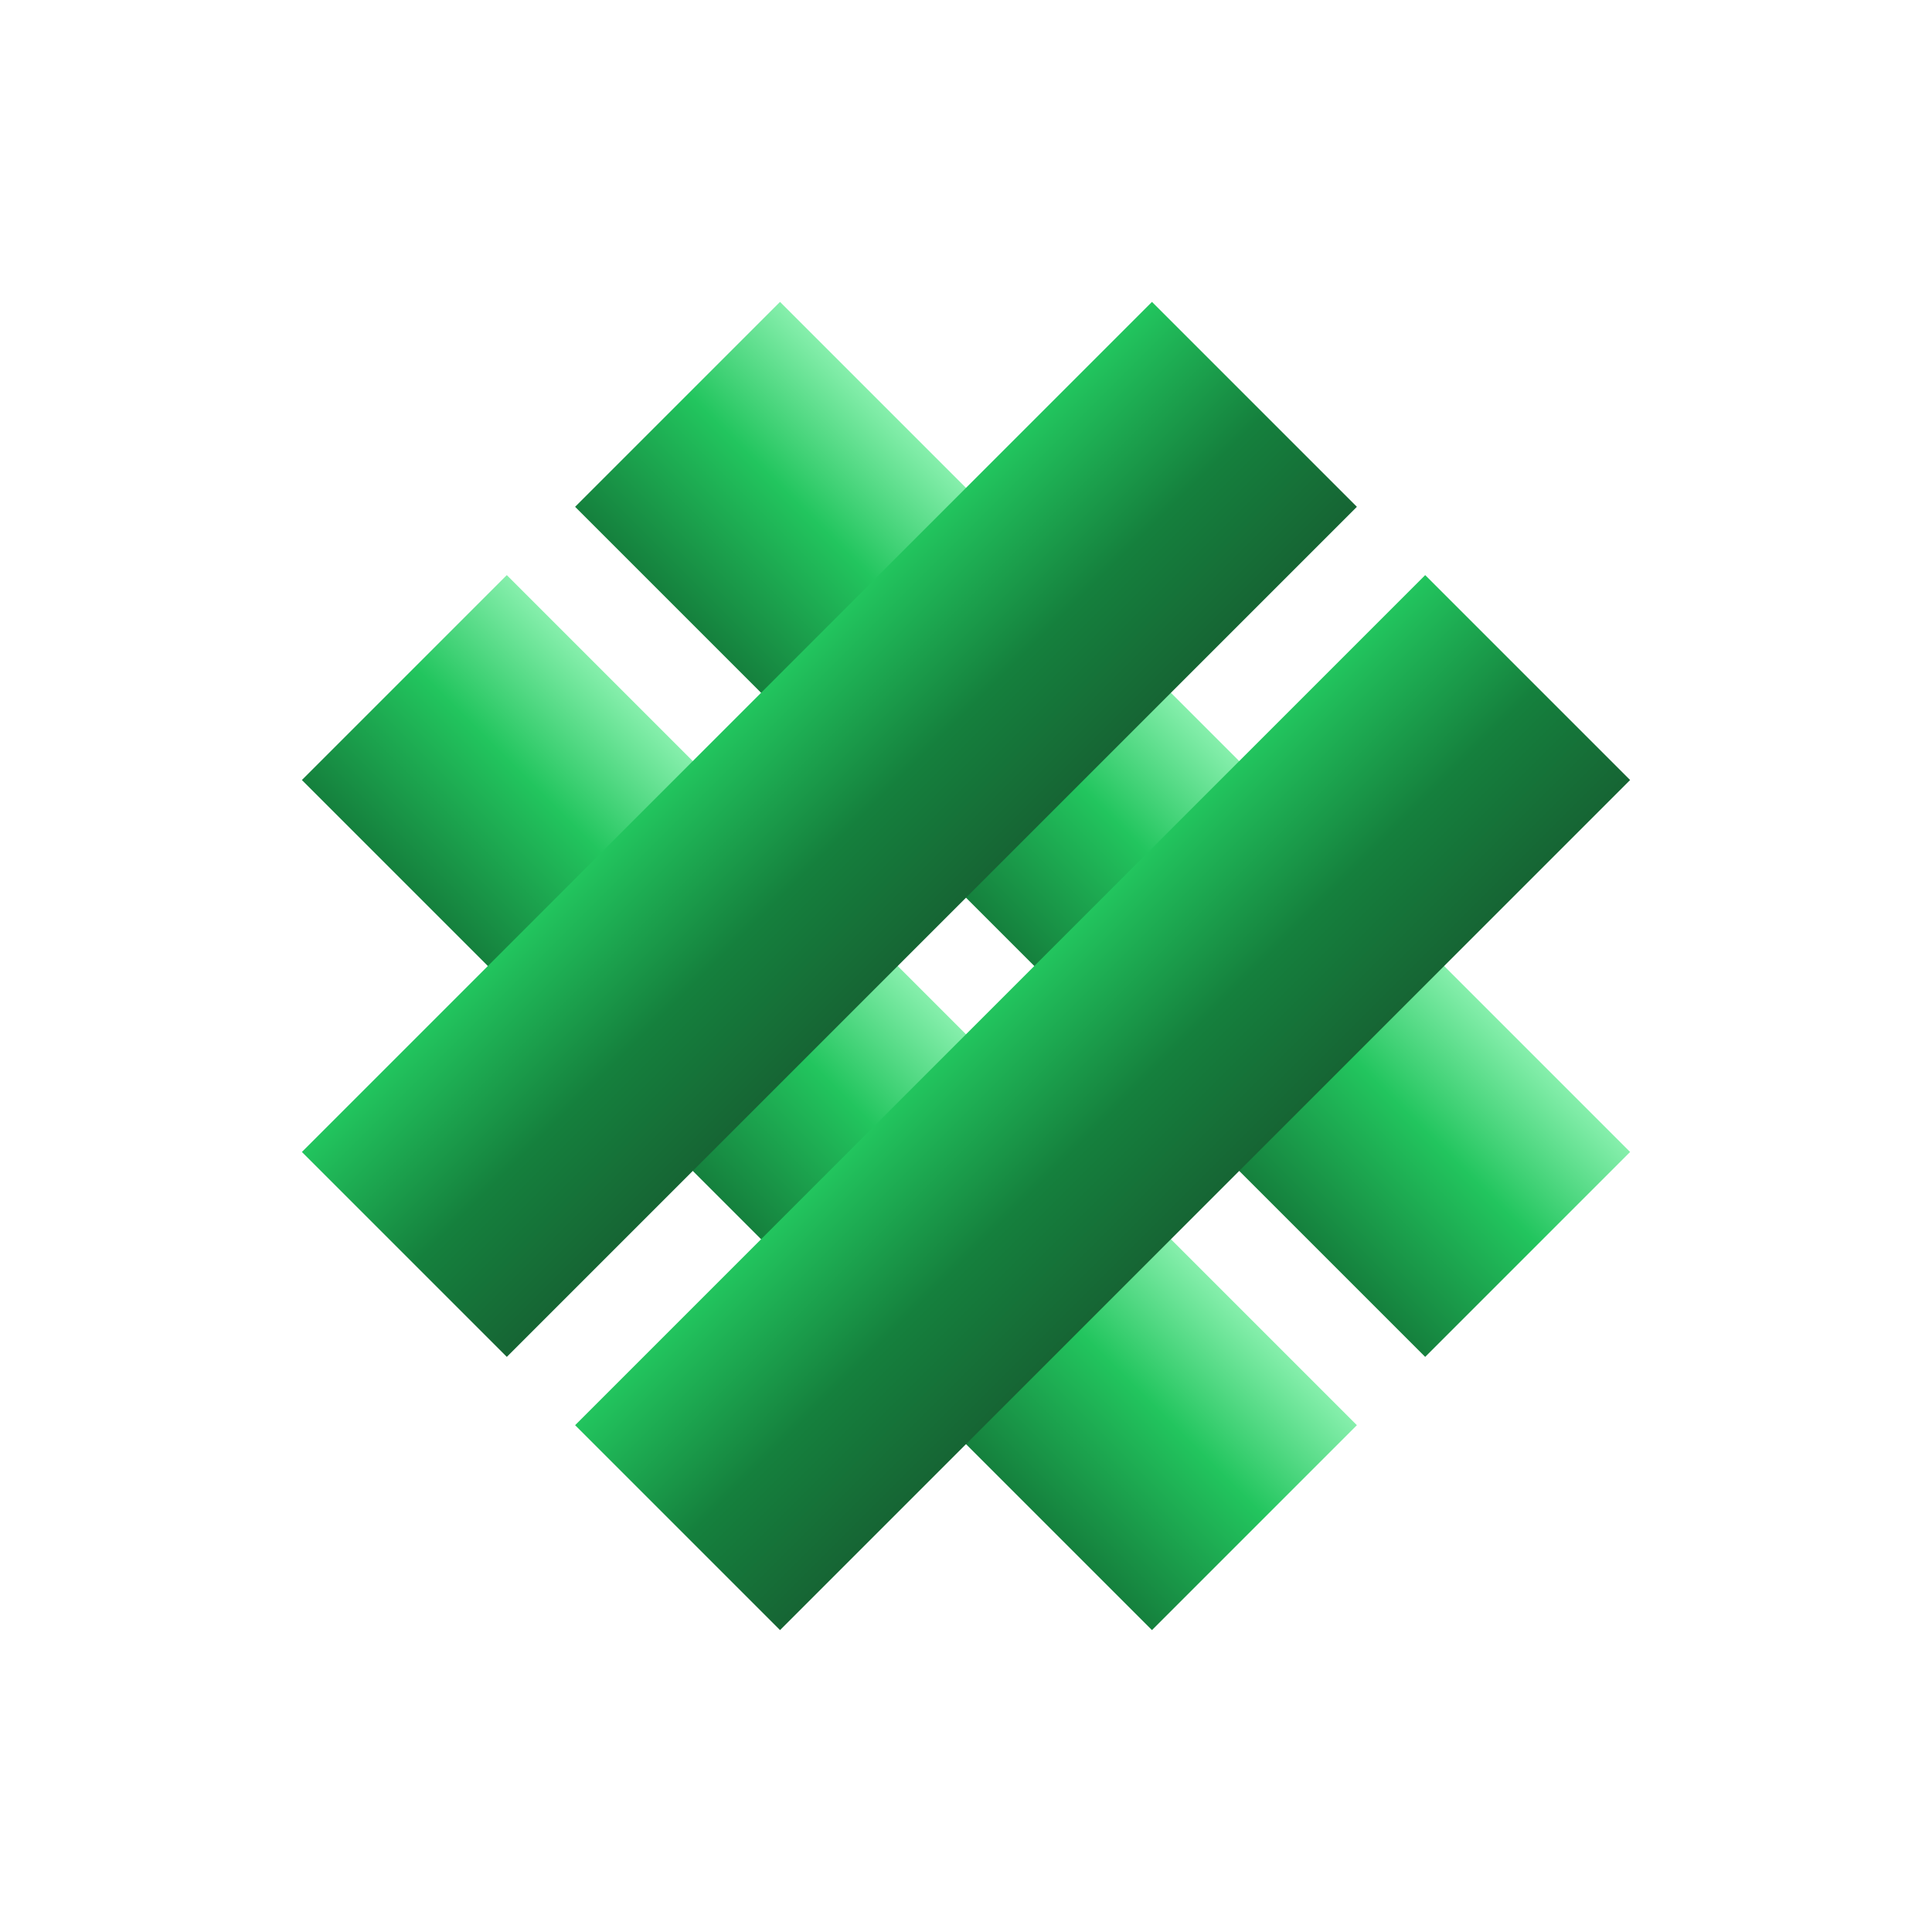
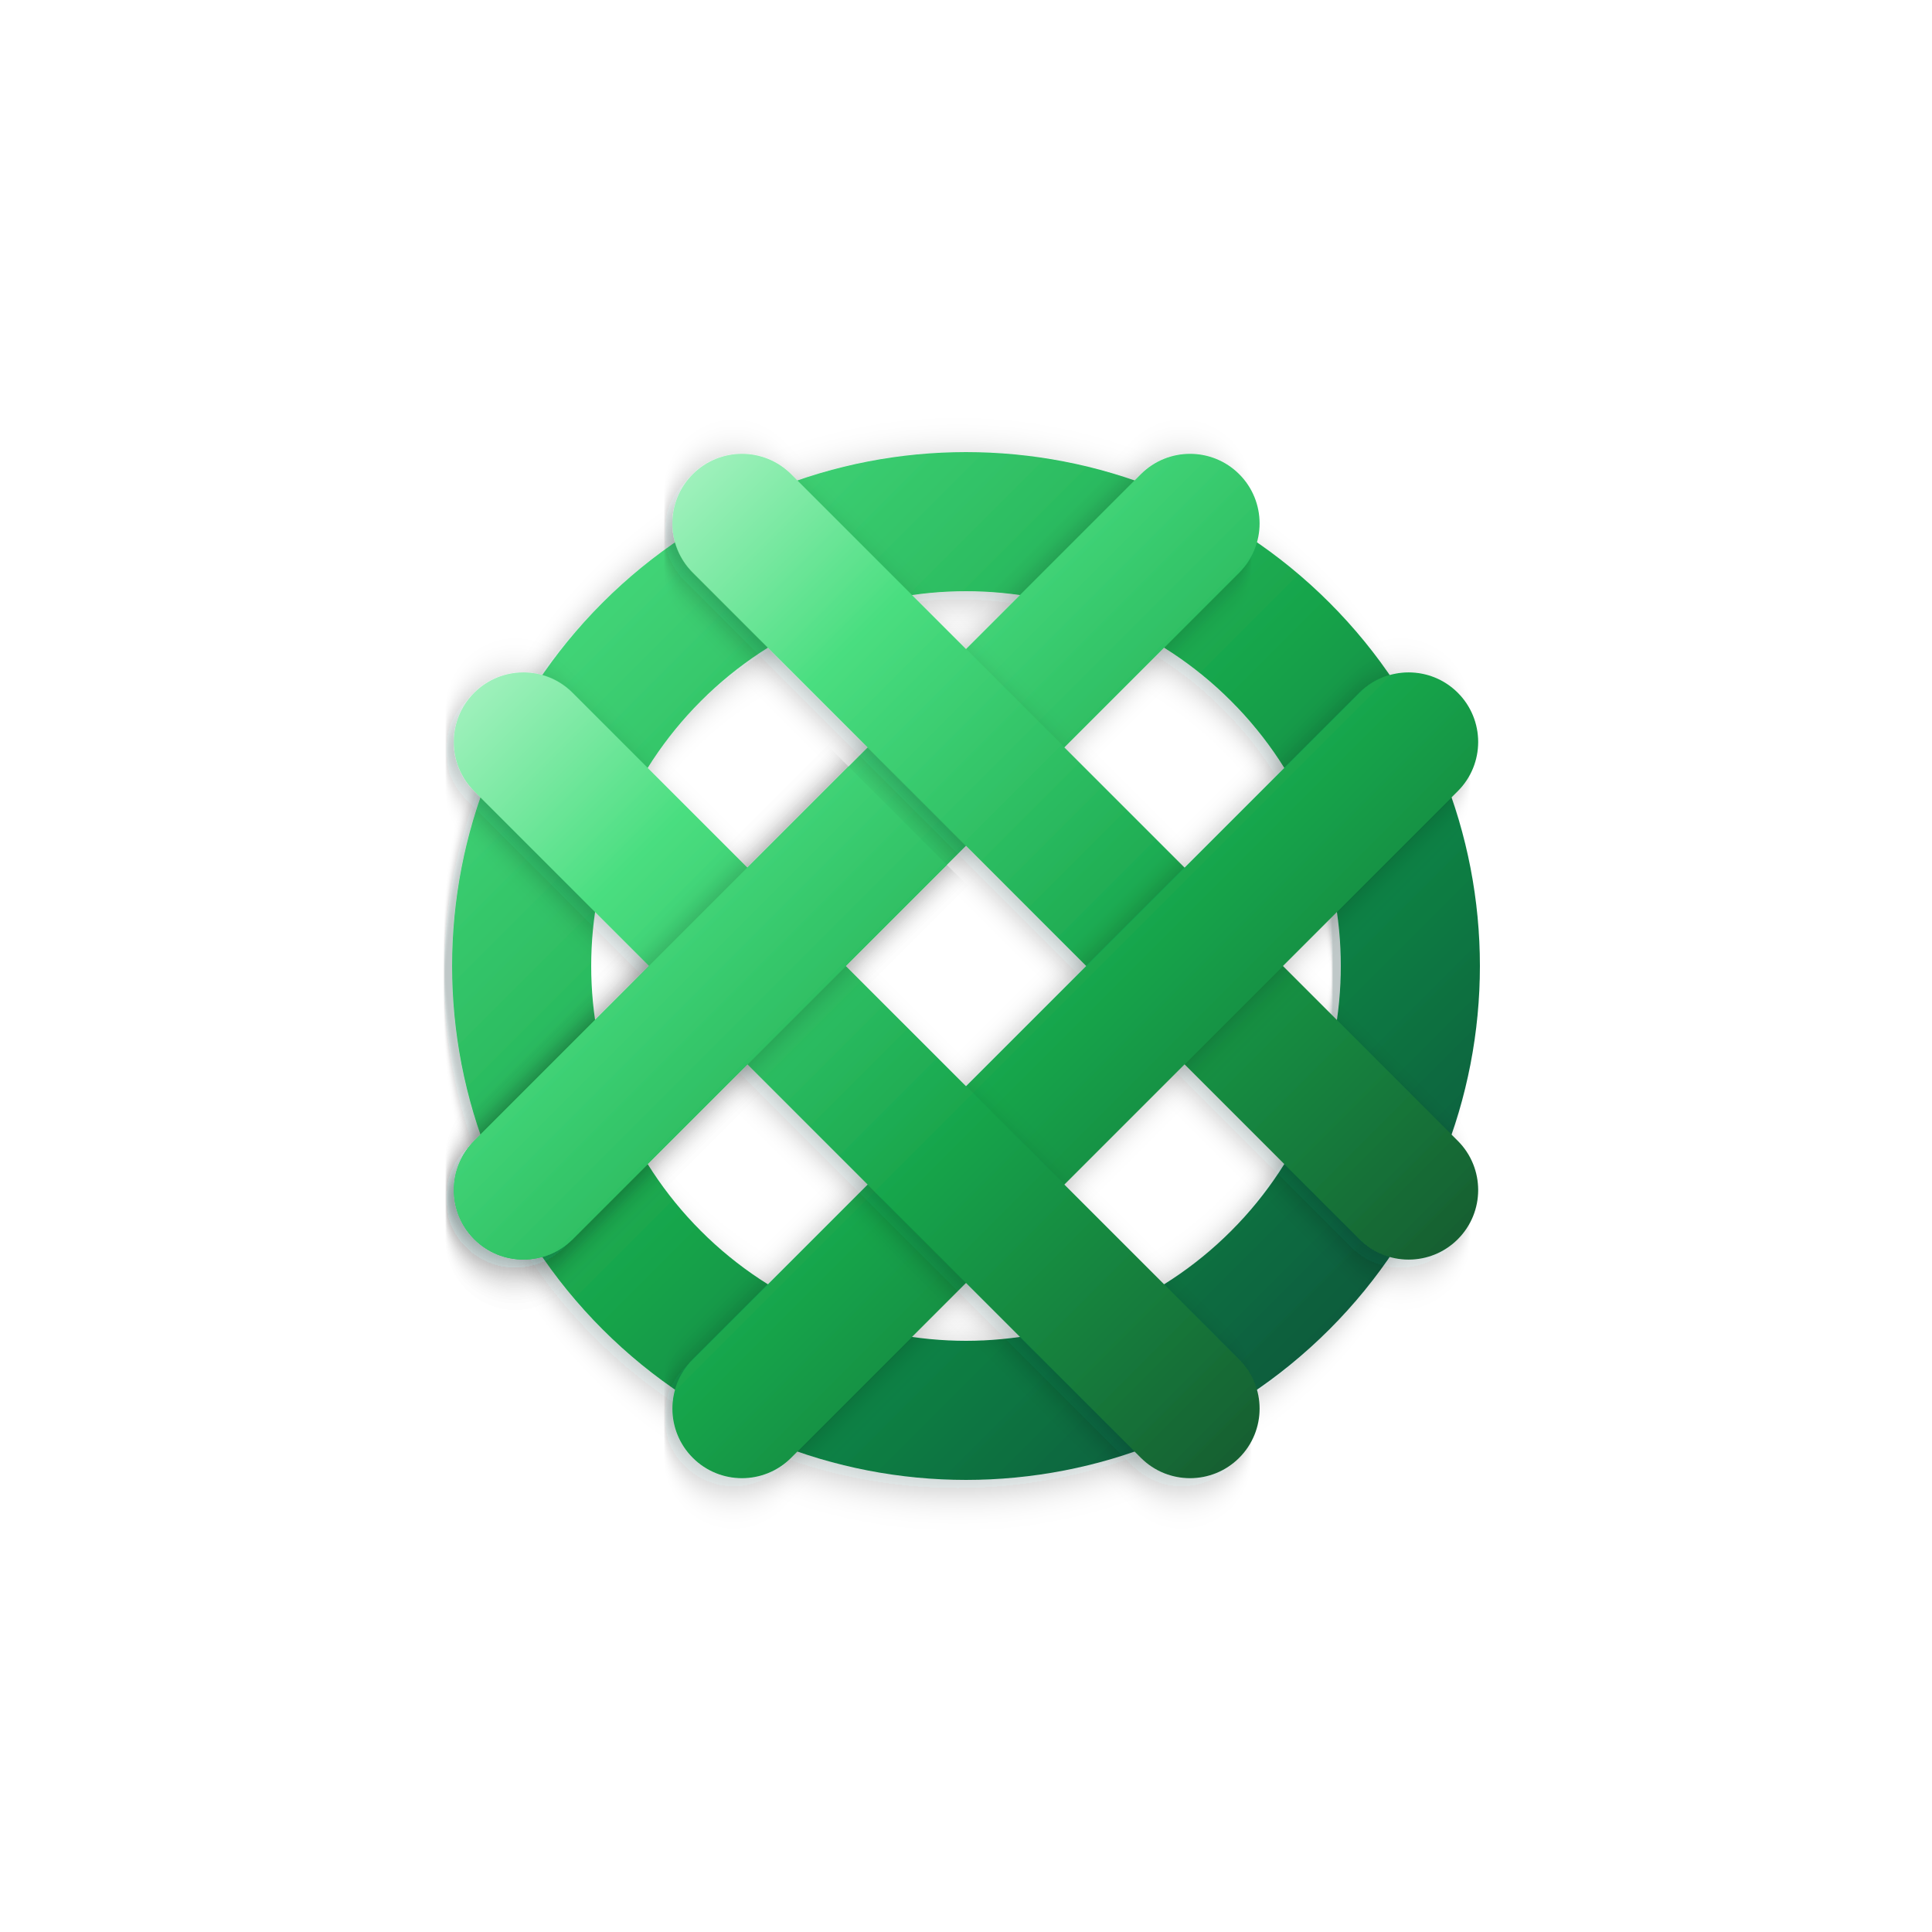
- <svg xmlns="http://www.w3.org/2000/svg" viewBox="0 0 200 200">
+ <svg xmlns="http://www.w3.org/2000/svg" viewBox="0 0 500 500">
  <defs>
-     <linearGradient id="gb1" gradientUnits="userSpaceOnUse" x1="100" y1="65" x2="100" y2="95">
-       <stop offset="0%" stop-color="#86efac" />
-       <stop offset="45%" stop-color="#22c55e" />
-       <stop offset="100%" stop-color="#15803d" />
+     <linearGradient id="grad-bands" gradientUnits="userSpaceOnUse" x1="-160" y1="0" x2="160" y2="0">
+       <stop offset="0%" stop-color="#bbf7d0" />
+       <stop offset="25%" stop-color="#4ade80" />
+       <stop offset="60%" stop-color="#16a34a" />
+       <stop offset="100%" stop-color="#14532d" />
    </linearGradient>
-     <linearGradient id="gb2" gradientUnits="userSpaceOnUse" x1="100" y1="105" x2="100" y2="135">
-       <stop offset="0%" stop-color="#86efac" />
-       <stop offset="45%" stop-color="#22c55e" />
-       <stop offset="100%" stop-color="#15803d" />
+     <linearGradient id="grad-ring" gradientUnits="userSpaceOnUse" x1="-160" y1="0" x2="160" y2="0">
+       <stop offset="0%" stop-color="#4ade80" />
+       <stop offset="50%" stop-color="#16a34a" />
+       <stop offset="100%" stop-color="#064e3b" />
    </linearGradient>
-     <linearGradient id="ga1" gradientUnits="userSpaceOnUse" x1="65" y1="100" x2="95" y2="100">
-       <stop offset="0%" stop-color="#22c55e" />
-       <stop offset="55%" stop-color="#15803d" />
-       <stop offset="100%" stop-color="#166534" />
-     </linearGradient>
-     <linearGradient id="ga2" gradientUnits="userSpaceOnUse" x1="105" y1="100" x2="135" y2="100">
-       <stop offset="0%" stop-color="#22c55e" />
-       <stop offset="55%" stop-color="#15803d" />
-       <stop offset="100%" stop-color="#166534" />
-     </linearGradient>
-     <clipPath id="cp-b1" clipPathUnits="userSpaceOnUse">
-       <path fill-rule="evenodd" d="M5,65H195V95H5Z M65,65H95V95H65Z" />
+     <filter id="shadow" x="-30%" y="-30%" width="160%" height="160%">
+       <feDropShadow dx="0" dy="3" stdDeviation="3.5" flood-color="#0f172a" flood-opacity="0.25" />
+     </filter>
+     <clipPath id="clip-bottom-left">
+       <rect x="-80" y="-15" width="80" height="180" />
    </clipPath>
-     <clipPath id="cp-b2" clipPathUnits="userSpaceOnUse">
-       <path fill-rule="evenodd" d="M5,105H195V135H5Z M105,105H135V135H105Z" />
-     </clipPath>
-     <clipPath id="cp-a1" clipPathUnits="userSpaceOnUse">
-       <path fill-rule="evenodd" d="M65,5H95V195H65Z M65,105H95V135H65Z" />
-     </clipPath>
-     <clipPath id="cp-a2" clipPathUnits="userSpaceOnUse">
-       <path fill-rule="evenodd" d="M105,5H135V195H105Z M105,65H135V95H105Z" />
-     </clipPath>
-     <clipPath id="cp-diamond">
-       <polygon points="100,12 188,100 100,188 12,100" />
-     </clipPath>
+     <rect id="v1" x="-58" y="-140" width="36" height="280" rx="18" />
+     <rect id="v2" x="22" y="-140" width="36" height="280" rx="18" />
+     <rect id="h1" x="-140" y="-58" width="280" height="36" rx="18" />
+     <rect id="h2" x="-140" y="22" width="280" height="36" rx="18" />
  </defs>
-   <g clip-path="url(#cp-diamond)">
-     <g transform="rotate(45,100,100)">
-       <rect x="5" y="65" width="190" height="30" fill="url(#gb1)" clip-path="url(#cp-b1)" />
-       <rect x="5" y="105" width="190" height="30" fill="url(#gb2)" clip-path="url(#cp-b2)" />
-       <rect x="65" y="5" width="30" height="190" fill="url(#ga1)" clip-path="url(#cp-a1)" />
-       <rect x="105" y="5" width="30" height="190" fill="url(#ga2)" clip-path="url(#cp-a2)" />
+   <g transform="translate(250 250) rotate(45)">
+     <circle cx="0" cy="0" r="115" stroke-width="36" fill="none" stroke="url(#grad-ring)" filter="url(#shadow)" />
+     <use href="#v1" fill="url(#grad-bands)" filter="url(#shadow)" />
+     <use href="#h1" fill="url(#grad-bands)" filter="url(#shadow)" />
+     <use href="#v2" fill="url(#grad-bands)" filter="url(#shadow)" />
+     <use href="#h2" fill="url(#grad-bands)" filter="url(#shadow)" />
+     <g clip-path="url(#clip-bottom-left)">
+       <use href="#v1" fill="url(#grad-bands)" filter="url(#shadow)" />
    </g>
  </g>
</svg>
